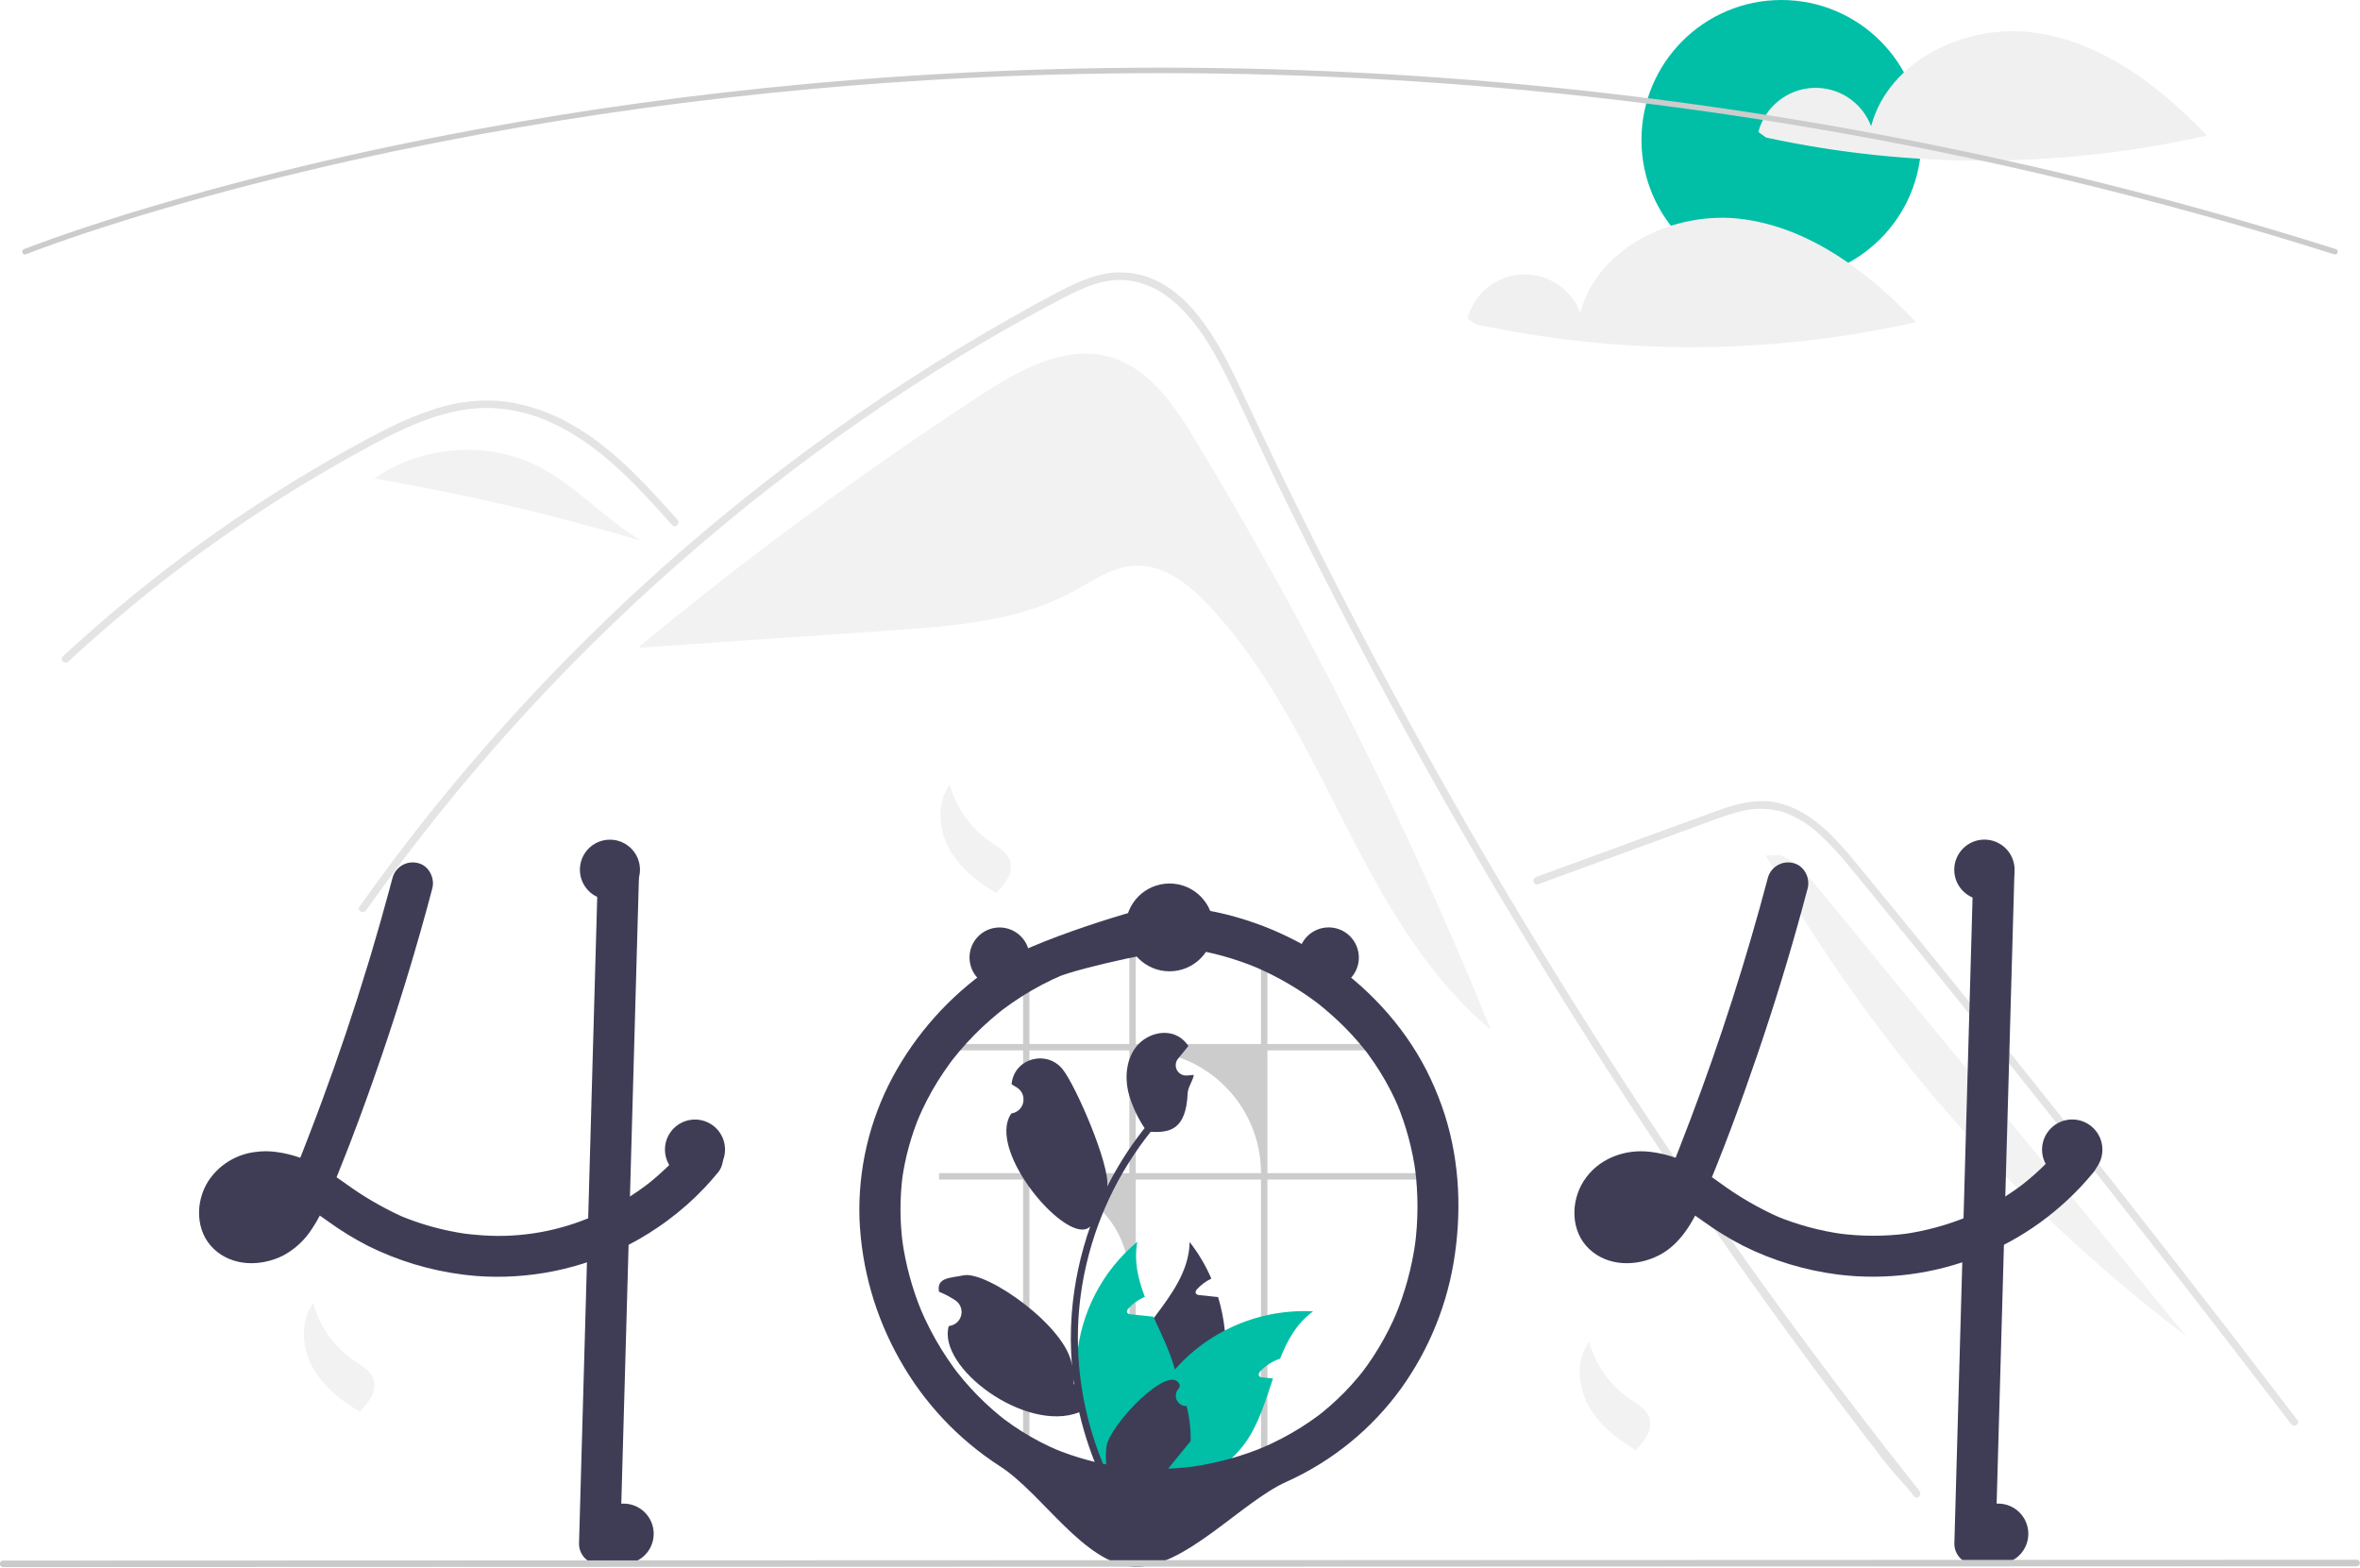
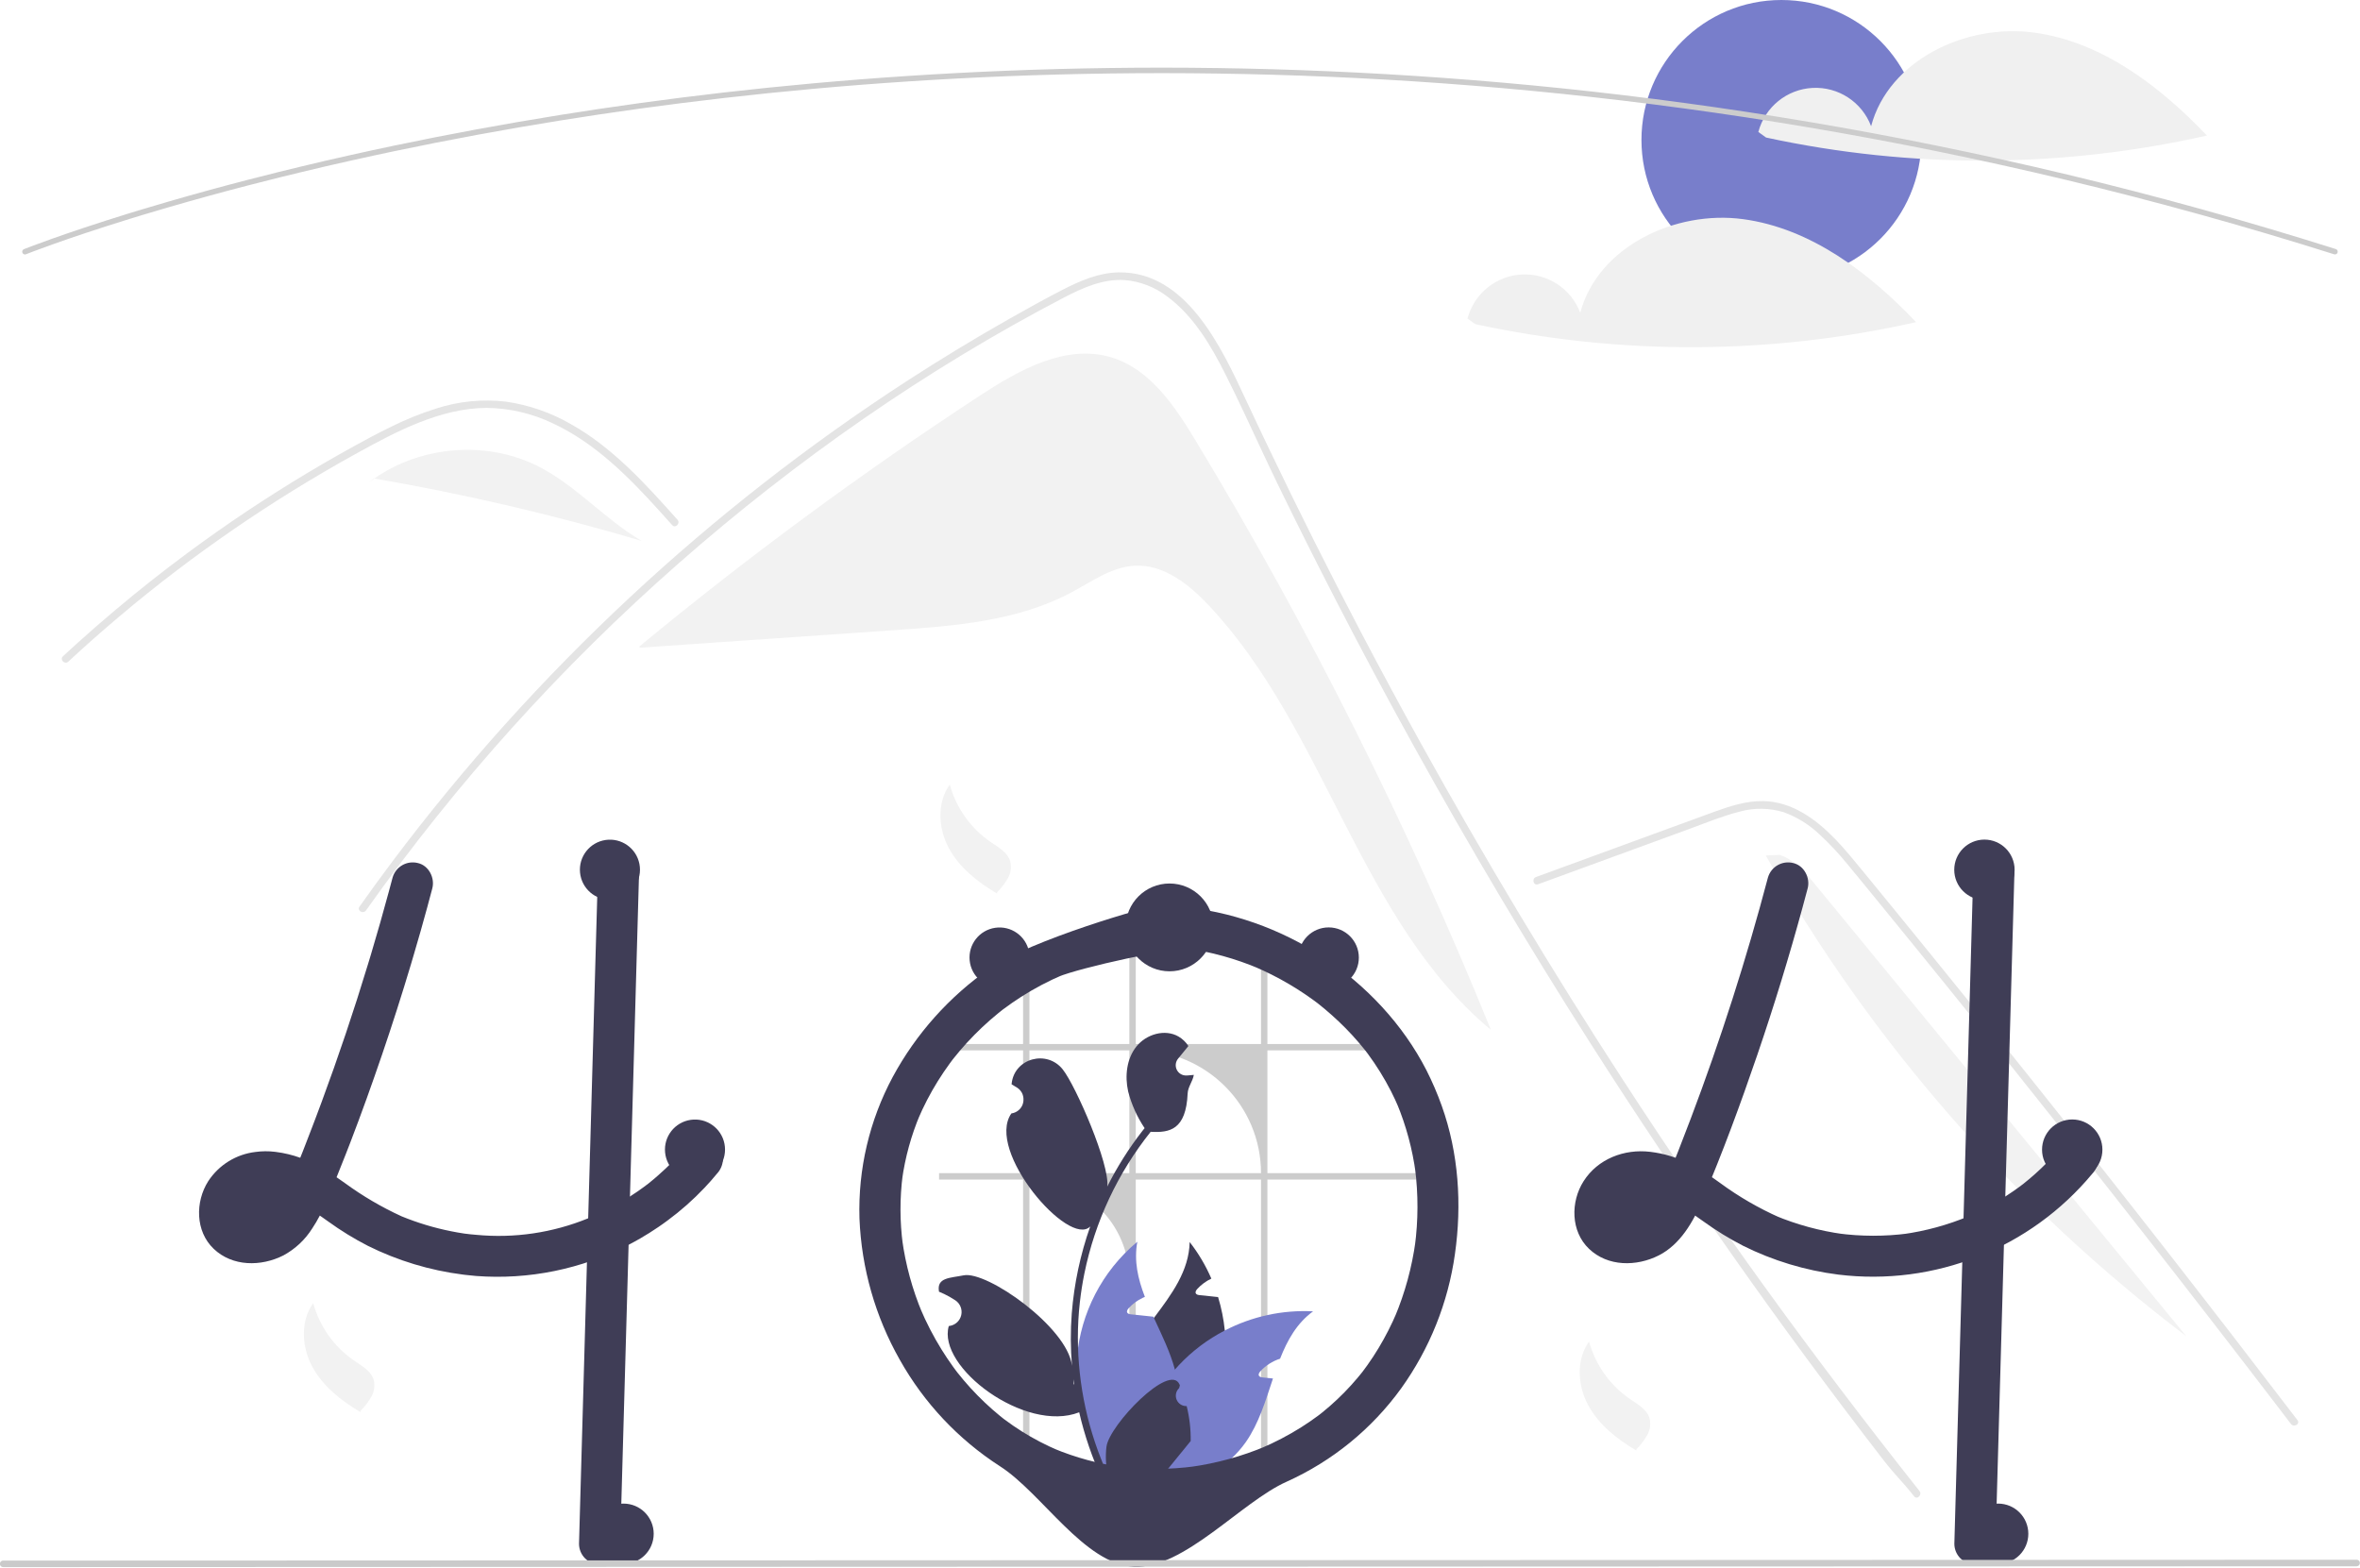
<svg xmlns="http://www.w3.org/2000/svg" data-name="Layer 1" width="860.131" height="571.148" viewBox="0 0 860.131 571.148">
  <path d="M605.67,324.953c-7.669-12.684-16.757-26.228-30.99-30.37-16.482-4.796-33.413,4.732-47.775,14.135a1392.157,1392.157,0,0,0-123.893,91.283l.043.492q46.226-3.188,92.451-6.376c22.265-1.535,45.296-3.283,64.972-13.816,7.467-3.997,14.745-9.336,23.206-9.708,10.512-.462,19.677,6.879,26.88,14.549,42.607,45.371,54.937,114.754,102.738,154.616A1516.995,1516.995,0,0,0,605.67,324.953Z" transform="translate(-169.9343 -164.426)" fill="#f2f2f2" />
  <path d="M867.571,709.781c-4.712-5.95-6.637-7.343-11.285-13.348q-56.764-73.416-106.708-151.792-33.924-53.23-64.483-108.504-14.549-26.278-28.3-52.969-10.67-20.695-20.865-41.638c-1.944-3.988-3.832-7.994-5.711-12.009-4.428-9.442-8.773-18.93-13.439-28.244-5.317-10.616-11.789-21.745-21.553-28.877a29.405,29.405,0,0,0-15.319-5.895c-7.948-.513-15.282,2.769-22.176,6.353-50.439,26.301-97.659,59.276-140.37,96.798A730.778,730.778,0,0,0,303.322,496.247c-1.008,1.439-3.392.064-2.374-1.384q6.009-8.498,12.257-16.813A734.817,734.817,0,0,1,500.805,303.064q18.248-11.826,37.183-22.542c6.362-3.603,12.752-7.16,19.251-10.497,6.371-3.273,13.137-6.215,20.416-6.325,24.77-.385,37.595,27.667,46.405,46.542q4.153,8.911,8.406,17.766,16.075,33.621,33.387,66.628,10.685,20.379,21.837,40.52,34.707,62.718,73.779,122.897c34.506,53.143,68.737,100.089,108.046,149.785C870.596,709.213,868.662,711.175,867.571,709.781Z" transform="translate(-169.9343 -164.426)" fill="#e4e4e4" />
  <path d="M414.916,355.804c-1.439-1.604-2.869-3.209-4.318-4.813-11.422-12.633-23.679-25.118-39.364-32.361a57.11,57.11,0,0,0-23.927-5.546c-8.562.028-16.932,2.273-24.843,5.418-3.74,1.494-7.398,3.19-11.001,4.996-4.116,2.072-8.159,4.281-12.183,6.509q-11.331,6.27-22.368,13.091-21.961,13.572-42.546,29.216-10.671,8.113-20.902,16.758-9.516,8.031-18.646,16.492c-1.302,1.201-3.245-.743-1.944-1.943,1.604-1.494,3.227-2.979,4.85-4.446q6.875-6.215,13.971-12.193,12.939-10.918,26.549-20.993,21.163-15.676,43.783-29.225,11.304-6.765,22.918-12.963c2.338-1.247,4.703-2.466,7.096-3.621a113.116,113.116,0,0,1,16.868-6.866,60.006,60.006,0,0,1,25.476-2.503,66.327,66.327,0,0,1,23.505,8.131c15.401,8.608,27.346,21.919,38.97,34.909C418.033,355.171,416.099,357.124,414.916,355.804Z" transform="translate(-169.9343 -164.426)" fill="#e4e4e4" />
  <path d="M730.477,486.711l36.905-13.498,18.323-6.702c5.968-2.183,11.921-4.667,18.09-6.23a28.539,28.539,0,0,1,16.374.209,37.738,37.738,0,0,1,12.771,7.917,103.64,103.64,0,0,1,10.475,11.186c3.989,4.794,7.92,9.639,11.868,14.467q24.441,29.891,48.563,60.041,24.121,30.15,47.92,60.556,23.857,30.48,47.385,61.216,2.882,3.765,5.76,7.534c1.06,1.388,3.449.02,2.375-1.388Q983.582,650.974,959.549,620.184q-24.092-30.864-48.516-61.466-24.424-30.601-49.179-60.937-6.167-7.558-12.354-15.099c-3.48-4.241-6.92-8.527-10.736-12.474-7.005-7.245-15.758-13.648-26.234-13.822-6.16-.102-12.121,1.852-17.844,3.923-6.17,2.232-12.325,4.506-18.486,6.759l-37.163,13.592-9.291,3.398c-1.649.603-.937,3.262.731,2.652Z" transform="translate(-169.9343 -164.426)" fill="#e4e4e4" />
  <path d="M366.377,334.526c-18.754-9.639-42.771-7.751-60.005,4.291a855.847,855.847,0,0,1,97.371,22.726C390.46,353.759,380.07,341.563,366.377,334.526Z" transform="translate(-169.9343 -164.426)" fill="#f2f2f2" />
  <path d="M306.188,338.784l-3.61,2.935c1.221-1.027,2.491-1.99,3.795-2.901C306.311,338.807,306.249,338.795,306.188,338.784Z" transform="translate(-169.9343 -164.426)" fill="#f2f2f2" />
  <path d="M831.549,486.846c-3.633-4.422-7.56-9.052-12.994-10.848l-5.073.2A575.436,575.436,0,0,0,966.749,651.418Q899.149,569.132,831.549,486.846Z" transform="translate(-169.9343 -164.426)" fill="#f2f2f2" />
  <path d="M516.084,450.367A37.481,37.481,0,0,0,531.015,471.325c2.82,1.92,6.157,3.762,7.122,7.035a8.379,8.379,0,0,1-.874,6.15,24.884,24.884,0,0,1-3.861,5.041l-.137.512c-6.998-4.147-13.656-9.393-17.522-16.551s-4.406-16.539.341-23.145" transform="translate(-169.9343 -164.426)" fill="#f2f2f2" />
  <path d="M749.084,653.367A37.481,37.481,0,0,0,764.015,674.325c2.82,1.92,6.157,3.762,7.122,7.035a8.379,8.379,0,0,1-.874,6.15,24.884,24.884,0,0,1-3.861,5.041l-.137.512c-6.998-4.147-13.656-9.393-17.522-16.551s-4.406-16.539.341-23.145" transform="translate(-169.9343 -164.426)" fill="#f2f2f2" />
  <path d="M284.084,639.367A37.481,37.481,0,0,0,299.015,660.325c2.82,1.92,6.157,3.762,7.122,7.035a8.379,8.379,0,0,1-.874,6.15,24.884,24.884,0,0,1-3.861,5.041l-.137.512c-6.998-4.147-13.656-9.393-17.522-16.551s-4.406-16.539.341-23.145" transform="translate(-169.9343 -164.426)" fill="#f2f2f2" />
-   <circle cx="649.249" cy="51" r="51" fill="#00bfa6" />
+   <circle cx="649.249" cy="51" r="51" fill="#787ecb" />
  <path d="M911.219,176.296c-24.717-3.341-52.935,10.019-59.341,34.124a21.597,21.597,0,0,0-41.094,2.109l2.83,2.027a372.275,372.275,0,0,0,160.659-.726C957.079,195.76,935.935,179.637,911.219,176.296Z" transform="translate(-169.9343 -164.426)" fill="#f0f0f0" />
  <path d="M805.219,244.296c-24.717-3.341-52.935,10.019-59.341,34.124a21.597,21.597,0,0,0-41.094,2.109l2.83,2.027a372.275,372.275,0,0,0,160.659-.726C851.079,263.76,829.935,247.637,805.219,244.296Z" transform="translate(-169.9343 -164.426)" fill="#f0f0f0" />
  <path d="M1020.946,257.154a.982.982,0,0,1-.302-.047C756.237,173.489,523.199,184.424,374.264,208.321c-20.269,3.251-40.591,7.006-60.404,11.161-5.058,1.06-10.306,2.195-15.597,3.378-6.319,1.407-12.554,2.856-18.532,4.306q-3.873.917-7.595,1.849c-3.758.928-7.572,1.895-11.66,2.957-4.568,1.178-9.209,2.413-13.797,3.672a.442.442,0,0,1-.051.015l0.0.001c-5.183,1.415-10.338,2.871-15.323,4.325-2.698.779-5.304,1.548-7.799,2.307-.279.077-.526.151-.776.228l-.536.163c-.311.095-.617.188-.924.275l-.02.006 0.0.001-.812.252c-.968.293-1.912.579-2.841.864-24.545,7.566-38.038,12.949-38.171,13.002a1,1,0,1,1-.744-1.856c.134-.053,13.693-5.463,38.328-13.058.932-.286,1.879-.572,2.85-.866l.754-.234c.026-.01.052-.018.078-.025.305-.087.61-.18.919-.273l.537-.163c.268-.081.531-.161.801-.235,2.479-.754,5.093-1.524,7.798-2.307,4.987-1.455,10.147-2.911,15.334-4.328.016-.006.033-.01.049-.015v-.001c4.604-1.263,9.263-2.503,13.845-3.685,4.094-1.063,7.915-2.032,11.68-2.962q3.738-.93,7.609-1.853c5.985-1.451,12.233-2.902,18.563-4.312,5.299-1.184,10.556-2.322,15.622-3.383,19.843-4.162,40.198-7.923,60.497-11.179C523.096,182.415,756.467,171.463,1021.246,255.201a1.0 1,0,0,1-.301,1.953Z" transform="translate(-169.9343 -164.426)" fill="#ccc" />
  <path d="M432.923,584.266a6.729,6.729,0,0,0-1.7-2.67,6.43,6.43,0,0,0-.92-.71c-2.61-1.74-6.51-2.13-8.99,0a5.81,5.81,0,0,0-.69.71q-1.11,1.365-2.28,2.67c-1.28,1.46-2.59,2.87-3.96,4.24-.39.38-.78.77-1.18,1.15-.23.23-.46.45-.69.67-.88.84-1.78,1.65-2.69,2.45-.48.43-.96.85-1.45,1.26-.73.61-1.46,1.22-2.2,1.81-.07.05-.14.1-.21.16-.02.01-.03.03-.05.04-.01,0-.02,0-.03.02a.179.179,0,0,0-.07.05c-.22.15-.37.25-.48.34.04-.02.08-.05.12-.07-.18.14-.37.28-.55.42-1.75,1.29-3.54,2.53-5.37,3.69a99.21,99.21,0,0,1-14.22,7.55c-.33.13-.67.27-1.01.4a85.97,85.97,0,0,1-40.85,6.02q-2.13-.165-4.26-.45c-1.64-.24-3.27-.53-4.89-.86a97.932,97.932,0,0,1-18.02-5.44,118.652,118.652,0,0,1-20.66-12.12c-1-.71-2.01-1.42-3.02-2.11,1.15-2.82,2.28-5.64,3.38-8.48.55-1.37,1.08-2.74,1.6-4.12,4.09-10.63,7.93-21.36,11.61-32.13q5.58-16.365,10.53-32.92.51-1.68.99-3.36,2.595-8.745,4.98-17.53c.15-.57.31-1.13.45-1.7q.69-2.52,1.35-5.04c1-3.79-1.26-8.32-5.24-9.23a7.634,7.634,0,0,0-9.22,5.24c-.43,1.62-.86,3.23-1.3,4.85q-3.165,11.745-6.66,23.41-.51,1.68-1.02,3.36-7.71,25.41-16.93,50.31-1.11,3.015-2.25,6.01c-.37.98-.74,1.96-1.12,2.94-.73,1.93-1.48,3.86-2.23,5.79-.43,1.13-.87,2.26-1.31,3.38-.29.71-.57,1.42-.85,2.12a41.809,41.809,0,0,0-8.81-2.12l-.48-.06a27.397,27.397,0,0,0-7.01.06,23.914,23.914,0,0,0-17.24,10.66c-4.77,7.51-4.71,18.25,1.98,24.63,6.89,6.57,17.32,6.52,25.43,2.41a28.351,28.351,0,0,0,10.52-9.86,50.569,50.569,0,0,0,2.74-4.65c.21.14.42.28.63.43.8.56,1.6,1.13,2.39,1.69a111.738,111.738,0,0,0,14.51,8.91,108.359,108.359,0,0,0,34.62,10.47c.27.03.53.07.8.1,1.33.17,2.67.3,4.01.41a103.782,103.782,0,0,0,55.58-11.36q2.175-1.125,4.31-2.36,3.315-1.92,6.48-4.08c1.15-.78,2.27-1.57,3.38-2.4a101.042,101.042,0,0,0,13.51-11.95q2.355-2.475,4.51-5.11a8.061,8.061,0,0,0,2.2-5.3A7.564,7.564,0,0,0,432.923,584.266Zm-165.59,23.82c.21-.15.42-.31.62-.47C267.893,607.766,267.603,607.936,267.333,608.086Zm3.21-3.23c-.23.26-.44.52-.67.78a23.366,23.366,0,0,1-2.25,2.2c-.11.1-.23.2-.35.29a.01.01,0,0,0-.01.01,3.804,3.804,0,0,0-.42.22q-.645.39-1.32.72a17.005,17.005,0,0,1-2.71.75,16.799,16.799,0,0,1-2.13.02h-.02a14.823,14.823,0,0,1-1.45-.4c-.24-.12-.47-.26-.7-.4-.09-.08-.17-.16-.22-.21a2.44,2.44,0,0,1-.27-.29.01.01,0,0,0-.01-.01c-.11-.2-.23-.4-.34-.6a.031.031,0,0,1-.01-.02c-.08-.25-.15-.51-.21-.77a12.511,12.511,0,0,1,.01-1.37,13.467,13.467,0,0,1,.54-1.88,11.068,11.068,0,0,1,.69-1.26c.02-.04.12-.2.23-.38.01-.01.01-.01.01-.02.15-.17.3-.35.46-.51.27-.3.56-.56.85-.83a18.022,18.022,0,0,1,1.75-1.01,19.481,19.481,0,0,1,2.93-.79,24.989,24.989,0,0,1,4.41.04,30.301,30.301,0,0,1,4.1,1.01,36.945,36.945,0,0,1-2.77,4.54C270.623,604.746,270.583,604.806,270.543,604.856Zm-11.12-3.29a2.18,2.18,0,0,1-.31.39A1.409,1.409,0,0,1,259.423,601.566Z" transform="translate(-169.9343 -164.426)" fill="#3f3d56" />
  <path d="M402.863,482.136q-.135,4.71-.27,9.42-.285,10.455-.59,20.92-.315,11.775-.66,23.54-.165,6.075-.34,12.15-.465,16.365-.92,32.72c-.03,1.13-.07,2.25-.1,3.38q-.225,8.115-.45,16.23-.255,8.805-.5,17.61-.18,6.6-.37,13.21-1.35,47.895-2.7,95.79a7.648,7.648,0,0,1-7.5,7.5,7.561,7.561,0,0,1-7.5-7.5q.75-26.94,1.52-53.88.675-24.36,1.37-48.72.225-8.025.45-16.06.345-12.09.68-24.18c.03-1.13.07-2.25.1-3.38.02-.99.05-1.97.08-2.96q.66-23.475,1.32-46.96.27-9.24.52-18.49.3-10.545.6-21.08c.09-3.09.17-6.17.26-9.26a7.648,7.648,0,0,1,7.5-7.5A7.561,7.561,0,0,1,402.863,482.136Z" transform="translate(-169.9343 -164.426)" fill="#3f3d56" />
  <path d="M814.291,484.217a893.238,893.238,0,0,1-28.161,87.941c-3.007,7.946-6.083,15.877-9.371,23.712l.756-1.792a54.583,54.583,0,0,1-5.59,10.612q-.229.321-.467.636,1.166-1.49.443-.589c-.254.301-.505.602-.768.895a23.664,23.664,0,0,1-2.249,2.203q-.301.258-.612.504l.938-.729c-.109.257-.873.597-1.111.743a18.254,18.254,0,0,1-2.405,1.219l1.792-.756a19.086,19.086,0,0,1-4.231,1.161l1.994-.268a17.021,17.021,0,0,1-4.298.046l1.994.268a14.002,14.002,0,0,1-3.405-.917l1.792.756a12.012,12.012,0,0,1-1.679-.896c-.271-.177-1.105-.809-.015.025,1.133.866.146.074-.088-.156-.194-.192-.37-.4-.56-.595-.882-.905.996,1.557.397.499a18.182,18.182,0,0,1-.878-1.637l.756,1.792a11.925,11.925,0,0,1-.728-2.651l.268,1.994a13.651,13.651,0,0,1-.003-3.405l-.268,1.994a15.964,15.964,0,0,1,.995-3.68l-.756,1.792a16.729,16.729,0,0,1,1.178-2.298,6.729,6.729,0,0,1,.729-1.071c.049.016-1.269,1.513-.569.757.183-.198.354-.406.539-.602.296-.314.614-.601.926-.898,1.045-.994-1.462.966-.257.179a19.049,19.049,0,0,1,2.749-1.499l-1.792.756a20.311,20.311,0,0,1,4.995-1.34l-1.994.268a25.628,25.628,0,0,1,6.461.076l-1.994-.268a33.211,33.211,0,0,1,7.892,2.22l-1.792-.756c5.39,2.314,10.163,5.749,14.928,9.118a111.95,111.95,0,0,0,14.506,8.906,108.388,108.388,0,0,0,34.622,10.474,103.933,103.933,0,0,0,92.586-36.752,8.078,8.078,0,0,0,2.197-5.303,7.632,7.632,0,0,0-2.197-5.303c-2.752-2.526-7.949-3.239-10.607,0a95.636,95.636,0,0,1-8.107,8.727q-2.017,1.914-4.142,3.71-1.214,1.026-2.461,2.011c-.393.311-1.619,1.138.263-.197-.431.306-.845.64-1.271.955a99.269,99.269,0,0,1-20.332,11.565l1.792-.756a96.836,96.836,0,0,1-24.171,6.622l1.994-.268a97.643,97.643,0,0,1-25.754-.038l1.994.268a99.8,99.8,0,0,1-24.857-6.77l1.792.756a116.025,116.025,0,0,1-21.736-12.591,86.877,86.877,0,0,0-11.113-6.994,42.824,42.824,0,0,0-14.438-4.389c-9.439-1.111-19.057,2.566-24.246,10.72-4.776,7.505-4.714,18.244,1.974,24.625,6.888,6.572,17.318,6.517,25.436,2.406,7.817-3.959,12.513-12.185,15.815-19.942,7.431-17.455,14.01-35.314,20.14-53.263q9.097-26.637,16.499-53.813.917-3.366,1.807-6.739c1.001-3.789-1.261-8.32-5.238-9.226a7.633,7.633,0,0,0-9.226,5.238Z" transform="translate(-169.9343 -164.426)" fill="#3f3d56" />
  <path d="M889.124,482.136l-2.7,95.793-2.685,95.294-1.518,53.884a7.565,7.565,0,0,0,7.5,7.5,7.649,7.649,0,0,0,7.5-7.5l2.7-95.793,2.685-95.294,1.518-53.884a7.565,7.565,0,0,0-7.5-7.5,7.649,7.649,0,0,0-7.5,7.5Z" transform="translate(-169.9343 -164.426)" fill="#3f3d56" />
  <path d="M629.526,700.361h2.329V594.319h54.329v-2.323H631.855V547.252H673.81q-.923-1.173-1.899-2.317H631.855V515.382c-.77-.328-1.547-.645-2.329-.944V544.935h-45.652V507.07c-.782.036-1.553.09-2.329.155v37.71h-36.42V516.684c-.782.346-1.553.711-2.317,1.093V544.935h-30.616v2.317h30.616v44.744h-30.616v2.323h30.616V700.361h2.317V594.319a36.413,36.413,0,0,1,36.42,36.42v69.622h2.329V594.319h45.652Zm-84.401-108.365V547.252h36.42v44.744Zm38.749,0V547.252h.914a44.741,44.741,0,0,1,44.738,44.744Z" transform="translate(-169.9343 -164.426)" opacity="0.2" />
  <path d="M615.303,668.566a63.059,63.059,0,0,1-20.05,33.7c-.74.64-1.48,1.26-2.25,1.87q-2.805.255-5.57.52c-1.53.14-3.04.29-4.54.43l-.27.03-.19-1.64-.76-6.64a37.623,37.623,0,0,1-3.3-32.44c2.64-7.12,7.42-13.41,12.12-19.65,6.49-8.62,12.8-17.14,13.03-27.65a60.544,60.544,0,0,1,7.9,13.33,16.432,16.432,0,0,0-5.12,3.77c-.41.45-.82,1.08-.54,1.62.24.46.84.57,1.36.63,1.25.13,2.51.26,3.76.39,1,.11,2,.21,3,.32a63.99,63.99,0,0,1,2.45,12.18A61.189,61.189,0,0,1,615.303,668.566Z" transform="translate(-169.9343 -164.426)" fill="#3f3d56" />
-   <path d="M648.503,642.356c-5.9,4.29-9.35,10.46-12.03,17.26a16.628,16.628,0,0,0-7.17,4.58c-.41.45-.82,1.08-.54,1.62.24.46.84.57,1.36.63,1.25.13,2.51.26,3.76.39-2.68,8.04-5.14,16.36-9.88,23.15a36.989,36.989,0,0,1-12.03,10.91,38.492,38.492,0,0,1-4.02,1.99q-7.62.585-14.95,1.25-2.805.255-5.57.52c-1.53.14-3.04.29-4.54.43q-.015-.825,0-1.65a63.304,63.304,0,0,1,15.25-39.86c.45-.52.91-1.03,1.38-1.54a61.792,61.792,0,0,1,16.81-12.7A62.654,62.654,0,0,1,648.503,642.356Z" transform="translate(-169.9343 -164.426)" fill="#00bfa6" />
-   <path d="M589.163,699.526l-1.15,3.4-.58,1.73c-1.53.14-3.04.29-4.54.43l-.27.03c-1.66.17-3.31.34-4.96.51-.43-.5-.86-1.01-1.28-1.53a62.03,62.03,0,0,1,8.07-87.11c-1.32,6.91.22,13.53,2.75,20.1-.27.11-.53.22-.78.34a16.432,16.432,0,0,0-5.12,3.77c-.41.45-.82,1.08-.54,1.62.24.46.84.57,1.36.63,1.25.13,2.51.26,3.76.39,1,.11,2,.21,3,.32q.705.075,1.41.15c.07.15.13.29.2.44,2.85,6.18,5.92,12.39,7.65,18.83a43.666,43.666,0,0,1,1.02,4.91A37.604,37.604,0,0,1,589.163,699.526Z" transform="translate(-169.9343 -164.426)" fill="#00bfa6" />
+   <path d="M648.503,642.356c-5.9,4.29-9.35,10.46-12.03,17.26a16.628,16.628,0,0,0-7.17,4.58c-.41.45-.82,1.08-.54,1.62.24.46.84.57,1.36.63,1.25.13,2.51.26,3.76.39-2.68,8.04-5.14,16.36-9.88,23.15a36.989,36.989,0,0,1-12.03,10.91,38.492,38.492,0,0,1-4.02,1.99q-7.62.585-14.95,1.25-2.805.255-5.57.52c-1.53.14-3.04.29-4.54.43q-.015-.825,0-1.65a63.304,63.304,0,0,1,15.25-39.86c.45-.52.91-1.03,1.38-1.54a61.792,61.792,0,0,1,16.81-12.7A62.654,62.654,0,0,1,648.503,642.356Z" transform="translate(-169.9343 -164.426)" fill="#787ecb" />
+   <path d="M589.163,699.526l-1.15,3.4-.58,1.73c-1.53.14-3.04.29-4.54.43l-.27.03c-1.66.17-3.31.34-4.96.51-.43-.5-.86-1.01-1.28-1.53a62.03,62.03,0,0,1,8.07-87.11c-1.32,6.91.22,13.53,2.75,20.1-.27.11-.53.22-.78.34a16.432,16.432,0,0,0-5.12,3.77c-.41.45-.82,1.08-.54,1.62.24.46.84.57,1.36.63,1.25.13,2.51.26,3.76.39,1,.11,2,.21,3,.32q.705.075,1.41.15c.07.15.13.29.2.44,2.85,6.18,5.92,12.39,7.65,18.83a43.666,43.666,0,0,1,1.02,4.91A37.604,37.604,0,0,1,589.163,699.526Z" transform="translate(-169.9343 -164.426)" fill="#787ecb" />
  <path d="M689.821,554.487c-8.609-16.792-21.946-30.921-37.632-41.304a114.237,114.237,0,0,0-52.563-18.38q-3.69-.335-7.399-.393c-2.921-.044-46.866,12.632-61.587,22.982a114.295,114.295,0,0,0-35.333,39.527,102.5,102.5,0,0,0-12.126,51.633,113.564,113.564,0,0,0,14.703,51.476,110.475,110.475,0,0,0,36.444,38.746C549.667,708.561,565.074,734.51,583.183,735.426c18.246.923,39.054-23.555,55.695-30.987a104.425,104.425,0,0,0,41.726-34.005,110.25,110.25,0,0,0,19.599-48.948c2.574-18.083,1.374-36.733-4.801-54.016a111.86,111.86,0,0,0-5.58-12.983c-1.78-3.505-6.996-4.796-10.261-2.691a7.68,7.68,0,0,0-2.691,10.261q1.568,3.088,2.915,6.278l-.756-1.792a101.151,101.151,0,0,1,6.876,25.538l-.268-1.994a109.229,109.229,0,0,1-.066,28.683l.268-1.994a109.734,109.734,0,0,1-7.555,27.674l.756-1.792a104.212,104.212,0,0,1-6.672,13.098q-1.923,3.186-4.081,6.222c-.632.888-1.283,1.761-1.939,2.631-.856,1.136,1.167-1.483.282-.369-.151.19-.3.38-.452.569q-.681.852-1.382,1.688a93.613,93.613,0,0,1-10.176,10.384q-1.366,1.192-2.778,2.331c-.469.378-.932.773-1.421,1.125.019-.013,1.58-1.199.656-.511-.29.216-.579.436-.87.652q-2.91,2.156-5.974,4.092a103.485,103.485,0,0,1-14.756,7.713l1.792-.756a109.215,109.215,0,0,1-27.597,7.552l1.994-.268a108.154,108.154,0,0,1-28.589.051l1.994.268a99.835,99.835,0,0,1-25.095-6.784l1.792.756a93.643,93.643,0,0,1-13.416-6.991q-3.174-2-6.184-4.247c-.286-.214-.57-.43-.855-.645-.915-.691.658.51.67.518a19.169,19.169,0,0,1-1.535-1.225q-1.454-1.184-2.861-2.422a101.989,101.989,0,0,1-10.493-10.709q-1.213-1.434-2.374-2.911c-.335-.426-.947-1.29.404.529-.178-.239-.362-.474-.542-.712q-.647-.858-1.276-1.728-2.203-3.048-4.188-6.246a109.29,109.29,0,0,1-7.805-15.108l.756,1.792a106.588,106.588,0,0,1-7.34-26.837l.268,1.994a97.866,97.866,0,0,1-.048-25.636l-.268,1.994A94.673,94.673,0,0,1,505.276,570.55l-.756,1.792a101.557,101.557,0,0,1,7.195-13.856q2.066-3.323,4.378-6.485.525-.718,1.062-1.428c.324-.428,1.215-1.493-.305.388.149-.184.293-.374.439-.56q1.269-1.608,2.6-3.165A107.402,107.402,0,0,1,530.772,536.215q1.474-1.292,2.995-2.529.691-.562,1.391-1.113c.187-.147.376-.291.562-.439-1.997,1.59-.555.433-.102.093q3.134-2.348,6.435-4.461a103.644,103.644,0,0,1,15.387-8.108l-1.792.756c7.76-3.258,42.141-10.949,48.394-10.11l-1.994-.268A106.225,106.225,0,0,1,628.768,517.419l-1.792-.756a110.313,110.313,0,0,1,12.6,6.329q3.043,1.784,5.967,3.763,1.384.937,2.738,1.915.677.489,1.346.989c.248.185.494.373.741.558,1.039.779-1.431-1.128-.342-.267a110.843,110.843,0,0,1,10.368,9.253q2.401,2.445,4.637,5.045,1.147,1.334,2.246,2.708c.364.455,1.605,2.101.084.085.372.493.747.982,1.114,1.479a97.977,97.977,0,0,1,8.392,13.538c1.793,3.498,6.987,4.802,10.261,2.691A7.677,7.677,0,0,0,689.821,554.487Z" transform="translate(-169.9343 -164.426)" fill="#3f3d56" />
  <path d="M602.431,676.882a3.78,3.78,0,0,1-2.739-6.551c.095-.379.164-.651.259-1.03q-.051-.124-.103-.247c-3.48-8.298-25.685,14.833-26.645,22.632a30.029,30.029,0,0,0,.527,10.328A120.392,120.392,0,0,1,562.778,652.01a116.202,116.202,0,0,1,.721-12.963q.597-5.293,1.657-10.511a121.787,121.787,0,0,1,24.151-51.616c6.874.384,12.898-.663,13.48-13.985.103-2.37,1.861-4.422,2.248-6.756-.656.086-1.323.14-1.979.183-.204.011-.42.021-.624.032l-.077.003a3.745,3.745,0,0,1-3.076-6.101q.425-.523.851-1.046c.43-.538.871-1.065,1.302-1.603a1.865,1.865,0,0,0,.14-.161c.495-.613.99-1.216,1.485-1.829a10.829,10.829,0,0,0-3.55-3.432c-4.959-2.905-11.801-.893-15.384,3.593-3.593,4.486-4.271,10.779-3.023,16.384a43.398,43.398,0,0,0,6.003,13.383c-.269.344-.549.678-.818,1.022a122.574,122.574,0,0,0-12.794,20.268c1.016-7.939-11.412-36.608-16.218-42.681-5.773-7.294-17.611-4.111-18.628,5.136q-.015.134-.029.268,1.071.604,2.096,1.282a5.127,5.127,0,0,1-2.067,9.33l-.105.016c-9.556,13.644,21.077,49.155,28.745,41.181a125.11,125.11,0,0,0-6.734,31.693,118.664,118.664,0,0,0,.086,19.16l-.032-.226C558.902,648.154,529.674,627.514,521.139,629.233c-4.917.99-9.76.765-9.013,5.725q.018.119.036.237a34.442,34.442,0,0,1,3.862,1.861q1.071.604,2.096,1.282a5.127,5.127,0,0,1-2.067,9.33l-.105.016c-.075.011-.14.022-.215.032-4.35,14.966,27.907,39.12,47.518,31.435h.011a125.075,125.075,0,0,0,8.402,24.528H601.679c.108-.334.204-.678.301-1.011a34.102,34.102,0,0,1-8.305-.495c2.227-2.733,4.454-5.487,6.681-8.219a1.861,1.861,0,0,0,.14-.161c1.13-1.398,2.27-2.786,3.399-4.185l.001-.002a49.952,49.952,0,0,0-1.464-12.725Zm-34.371-67.613.016-.021-.016.043Zm-6.648,59.932-.258-.581c.011-.42.011-.839,0-1.269,0-.118-.021-.237-.021-.355.097.742.183,1.485.29,2.227Z" transform="translate(-169.9343 -164.426)" fill="#3f3d56" />
  <circle cx="95.249" cy="439" r="11" fill="#3f3d56" />
  <circle cx="227.249" cy="559" r="11" fill="#3f3d56" />
  <circle cx="728.249" cy="559" r="11" fill="#3f3d56" />
  <circle cx="755.249" cy="419" r="11" fill="#3f3d56" />
  <circle cx="723.249" cy="317" r="11" fill="#3f3d56" />
  <path d="M434.183,583.426a10.949,10.949,0,1,1-.21-2.16A10.992,10.992,0,0,1,434.183,583.426Z" transform="translate(-169.9343 -164.426)" fill="#3f3d56" />
  <circle cx="484.249" cy="349" r="11" fill="#3f3d56" />
  <path d="M545.183,513.426a10.949,10.949,0,1,1-.21-2.16A10.992,10.992,0,0,1,545.183,513.426Z" transform="translate(-169.9343 -164.426)" fill="#3f3d56" />
  <path d="M403.183,481.426a10.949,10.949,0,1,1-.21-2.16A10.992,10.992,0,0,1,403.183,481.426Z" transform="translate(-169.9343 -164.426)" fill="#3f3d56" />
  <circle cx="599.249" cy="443" r="11" fill="#3f3d56" />
  <circle cx="426.249" cy="338" r="16" fill="#3f3d56" />
  <path d="M1028.875,735.267l-857.75.307a1.191,1.191,0,1,1,0-2.381l857.75-.307a1.191,1.191,0,0,1,0,2.381Z" transform="translate(-169.9343 -164.426)" fill="#cacaca" />
</svg>
